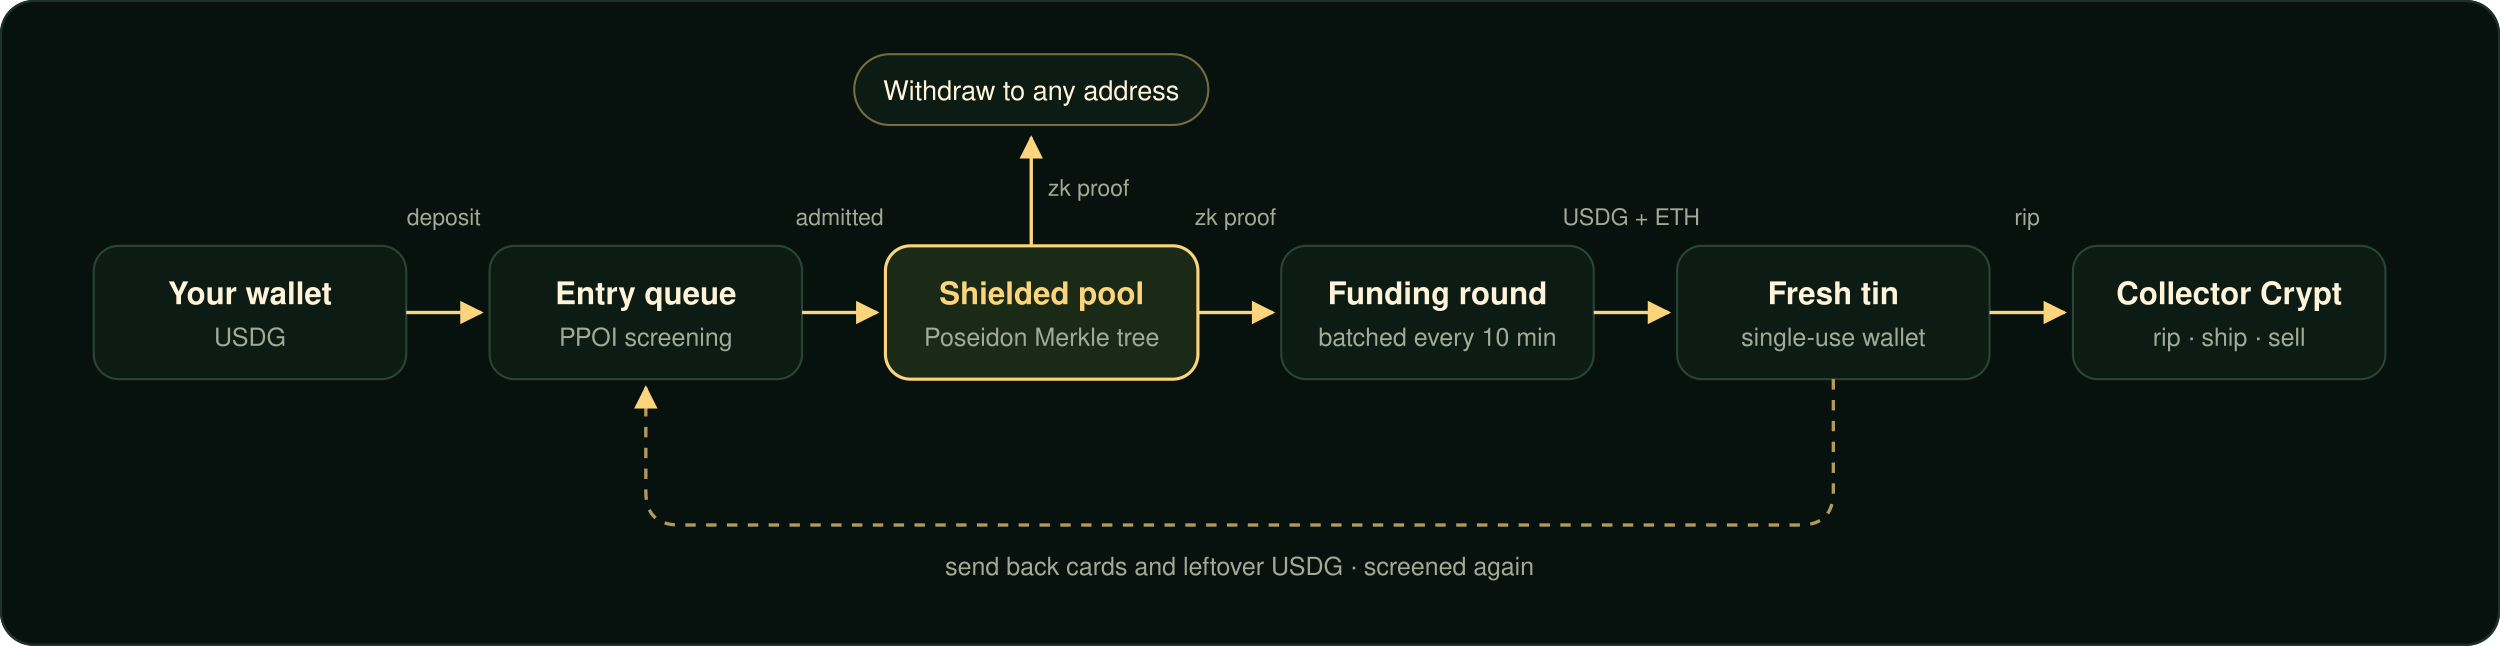
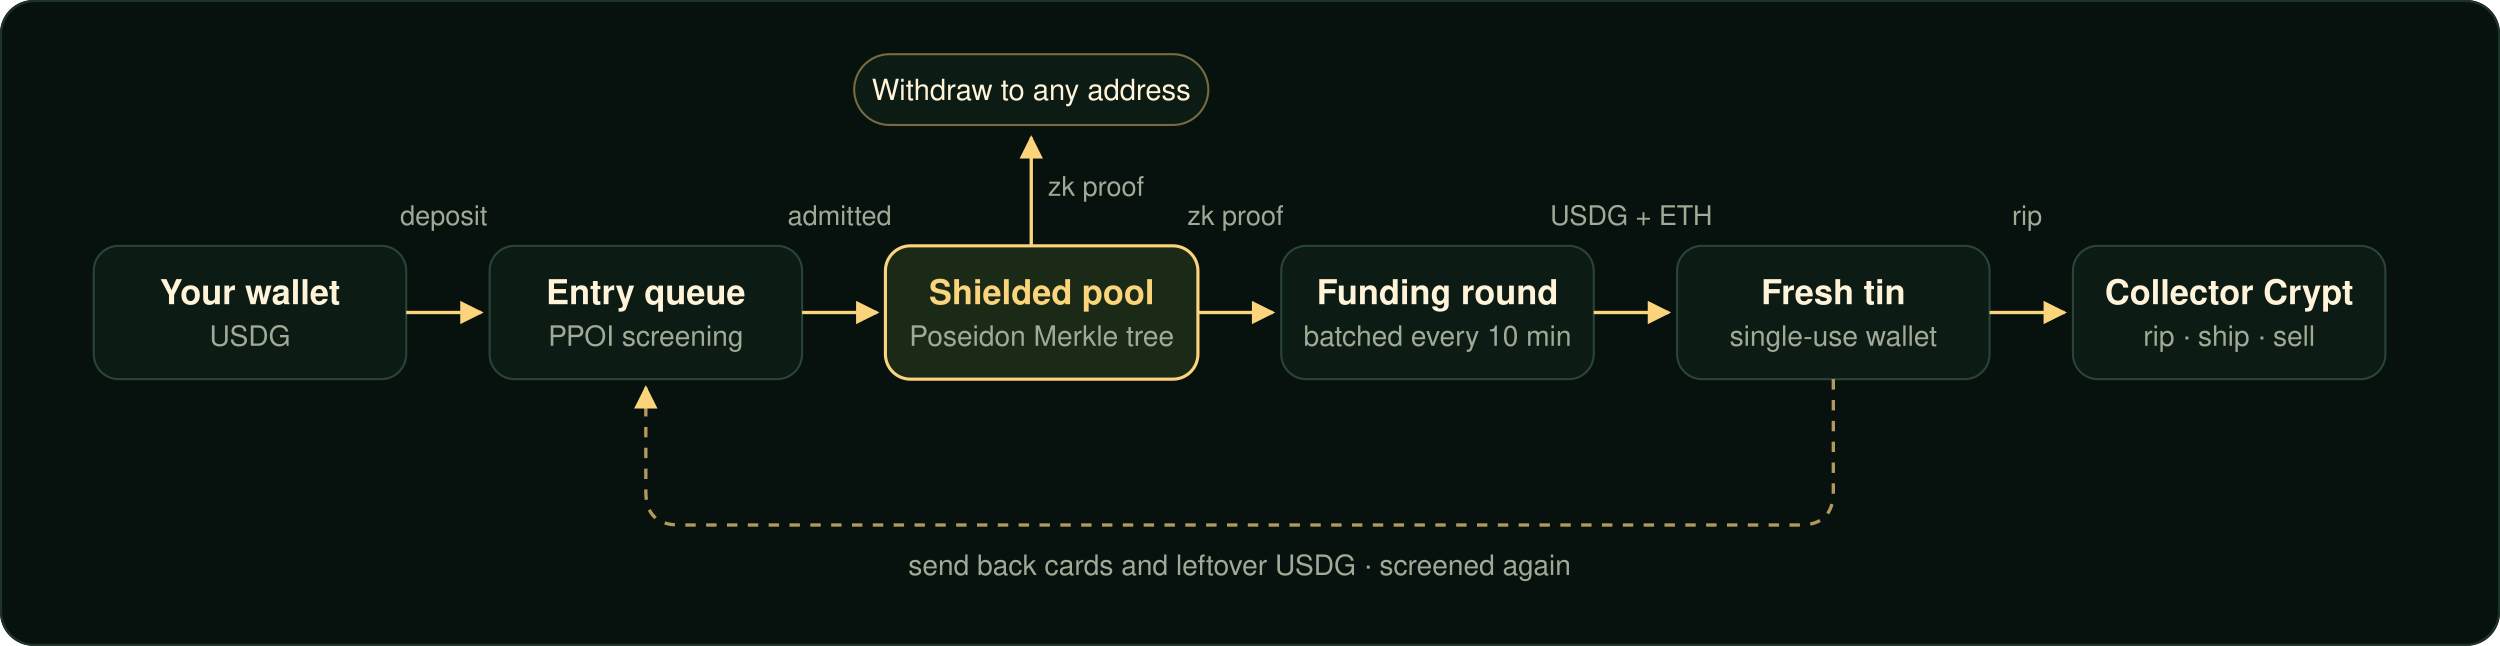
<svg xmlns="http://www.w3.org/2000/svg" viewBox="0 0 1200 310" width="1200" height="310" font-family="'Segoe UI', -apple-system, Helvetica, Arial, sans-serif">
  <defs>
    <marker id="a" viewBox="0 0 10 10" refX="9" refY="5" markerWidth="7" markerHeight="7" orient="auto-start-reverse">
      <path d="M0 0L10 5L0 10z" fill="#fcd47c" />
    </marker>
  </defs>
  <rect width="1200" height="310" rx="16" fill="#07110d" />
  <rect x="0.5" y="0.5" width="1199" height="309" rx="16" fill="none" stroke="#1d3328" />
  <rect x="410" y="26" width="170" height="34" rx="17" fill="#0c1b14" stroke="#fcd47c" stroke-opacity=".45" />
-   <text x="495" y="48" text-anchor="middle" font-size="13" fill="#fff4d9">Withdraw to any address</text>
+   <text x="495" y="48" text-anchor="middle" font-size="14" fill="#fff4d9">Withdraw to any address</text>
  <path d="M495 118V66" stroke="#fcd47c" stroke-width="1.6" marker-end="url(#a)" />
-   <text x="503" y="94" font-size="11" fill="#a0aa96">zk proof</text>
-   <g font-size="15" font-weight="600" fill="#fff4d9" text-anchor="middle">
+   <text x="503" y="94" font-size="13" fill="#a0aa96">zk proof</text>
+   <g font-size="16.5" font-weight="600" fill="#fff4d9" text-anchor="middle">
    <rect x="45" y="118" width="150" height="64" rx="12" fill="#0c1b14" stroke="#2a4436" />
    <text x="120" y="146">Your wallet</text>
    <rect x="235" y="118" width="150" height="64" rx="12" fill="#0c1b14" stroke="#2a4436" />
    <text x="310" y="146">Entry queue</text>
    <rect x="425" y="118" width="150" height="64" rx="12" fill="#1a2a17" stroke="#fcd47c" stroke-width="1.5" />
    <text x="500" y="146" fill="#fcd47c">Shielded pool</text>
    <rect x="615" y="118" width="150" height="64" rx="12" fill="#0c1b14" stroke="#2a4436" />
    <text x="690" y="146">Funding round</text>
    <rect x="805" y="118" width="150" height="64" rx="12" fill="#0c1b14" stroke="#2a4436" />
    <text x="880" y="146">Fresh tin</text>
    <rect x="995" y="118" width="150" height="64" rx="12" fill="#0c1b14" stroke="#2a4436" />
    <text x="1070" y="146">Collector Crypt</text>
  </g>
-   <g font-size="12" fill="#a0aa96" text-anchor="middle">
+   <g font-size="13.5" fill="#a0aa96" text-anchor="middle">
    <text x="120" y="166">USDG</text>
    <text x="310" y="166">PPOI screening</text>
    <text x="500" y="166">Poseidon Merkle tree</text>
    <text x="690" y="166">batched every 10 min</text>
    <text x="880" y="166">single-use wallet</text>
    <text x="1070" y="166">rip · ship · sell</text>
  </g>
  <g stroke="#fcd47c" stroke-width="1.6" marker-end="url(#a)">
    <path d="M195 150H231" />
    <path d="M385 150H421" />
    <path d="M575 150H611" />
    <path d="M765 150H801" />
    <path d="M955 150H991" />
  </g>
-   <g font-size="11" fill="#a0aa96" text-anchor="middle">
+   <g font-size="13" fill="#a0aa96" text-anchor="middle">
    <text x="213" y="108">deposit</text>
    <text x="403" y="108">admitted</text>
    <text x="593" y="108">zk proof</text>
    <text x="783" y="108">USDG + ETH</text>
    <text x="973" y="108">rip</text>
  </g>
  <path d="M880 182V236Q880 252 864 252H326Q310 252 310 236V186" fill="none" stroke="#fcd47c" stroke-opacity=".7" stroke-width="1.6" stroke-dasharray="5 5" marker-end="url(#a)" />
-   <text x="595" y="276" text-anchor="middle" font-size="12" fill="#a0aa96">send back cards and leftover USDG · screened again</text>
+   <text x="595" y="276" text-anchor="middle" font-size="13.5" fill="#a0aa96">send back cards and leftover USDG · screened again</text>
</svg>
